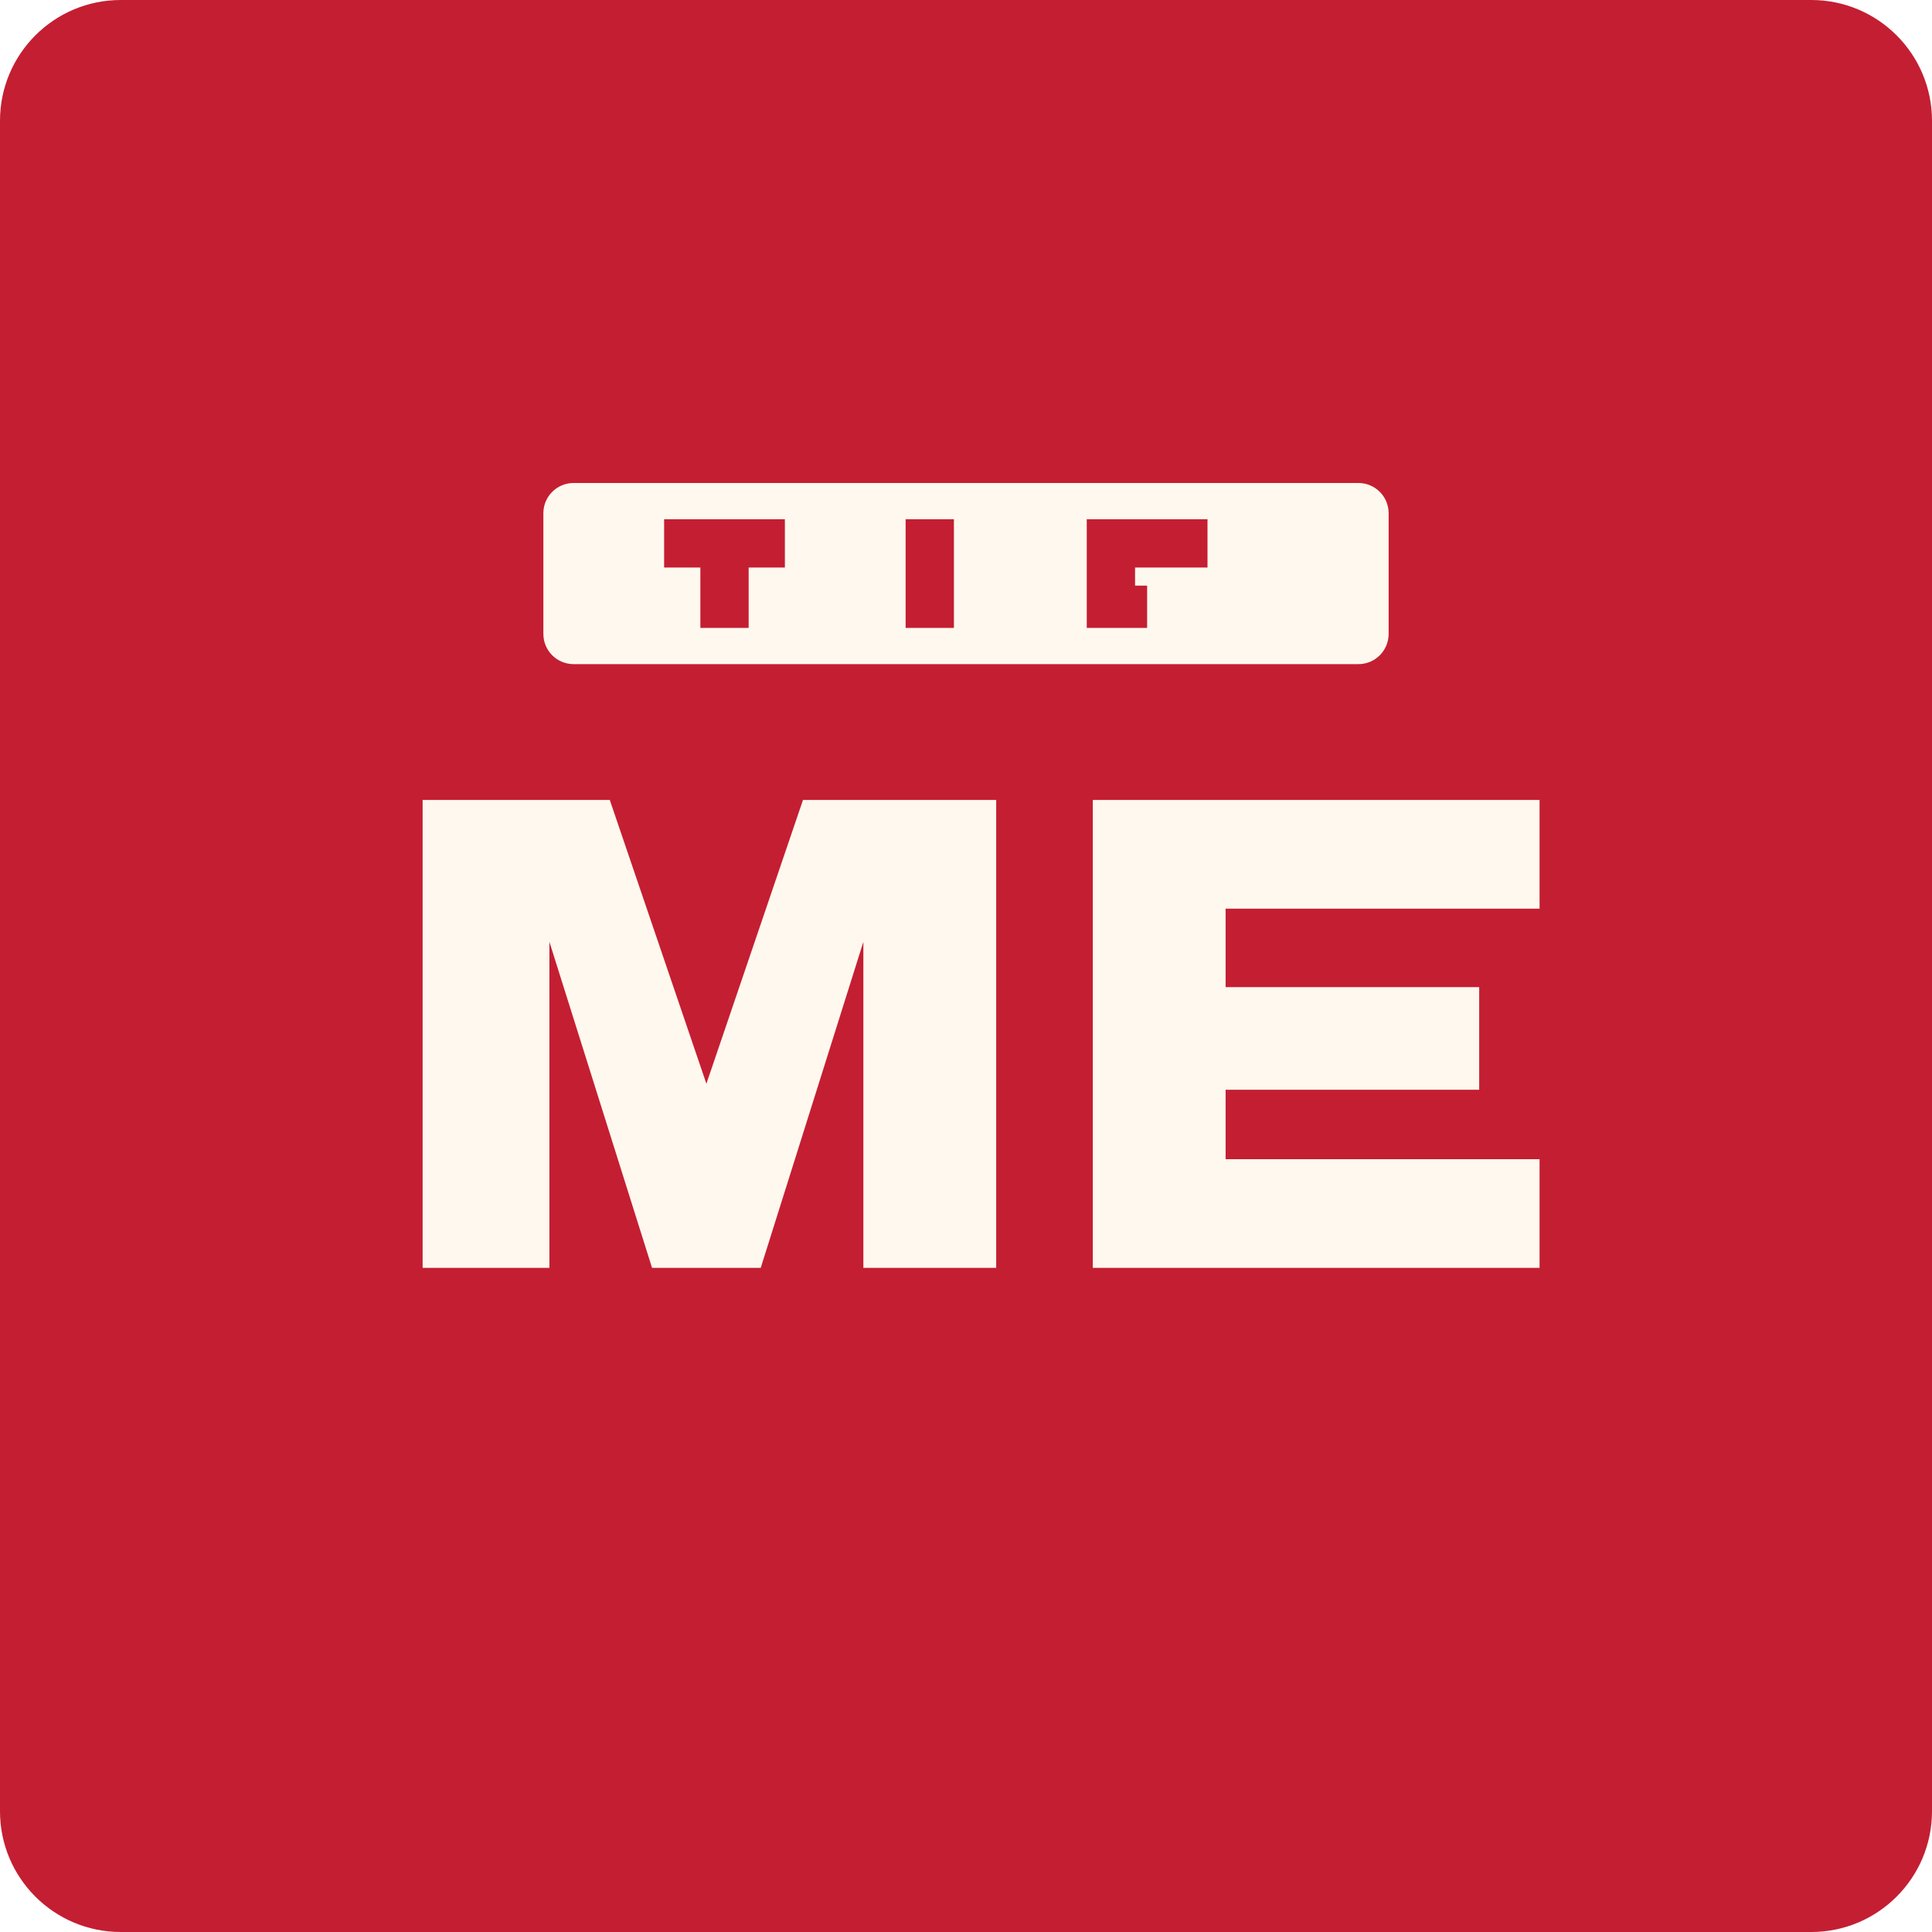
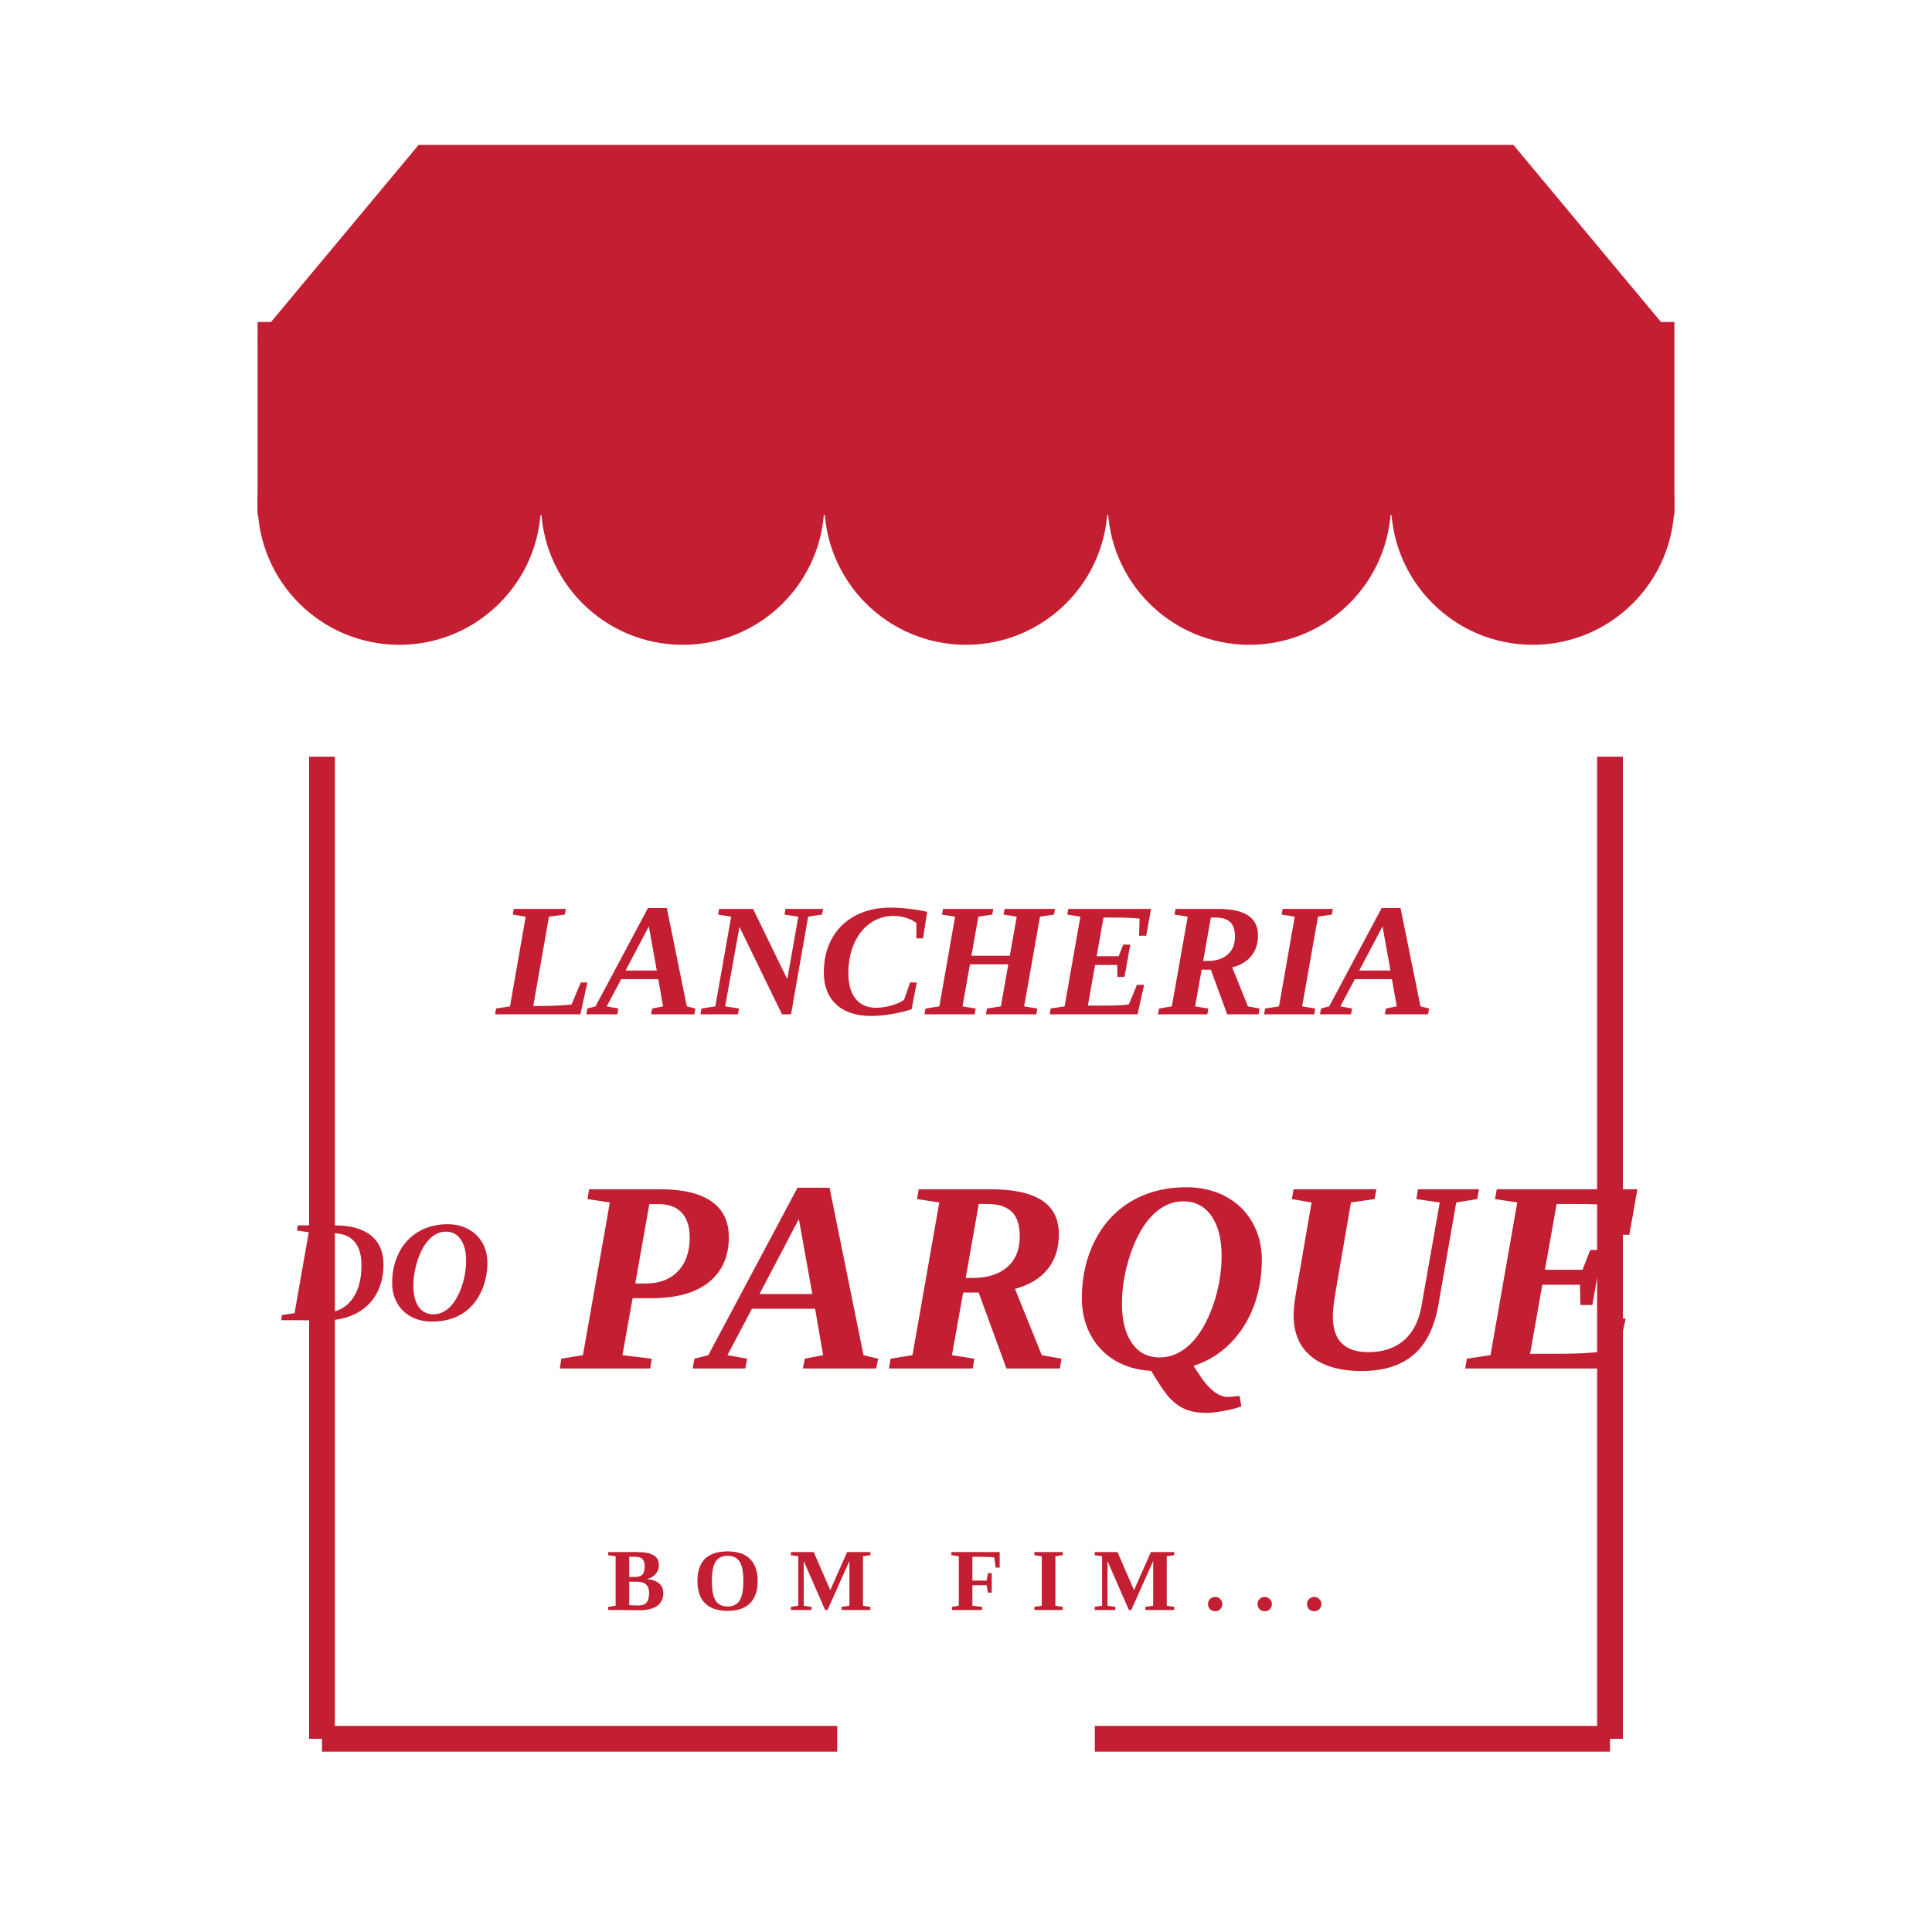
- <svg xmlns="http://www.w3.org/2000/svg" viewBox="0 0 64 64" role="img" aria-label="Lancheria do Parque">
-   <rect width="64" height="64" rx="4" fill="#C41E32" />
-   <path fill="#FFF8EE" d="M14 42V26.5h6.2l3.2 9.4 3.2-9.4H33V42h-4.4V31.2L25.2 42h-3.6l-3.4-10.8V42H14zm22.2 0V26.5H51v3.6h-10.4v2.6H49v3.4h-8.4V38.4H51V42H36.2z" />
-   <rect x="18" y="16" width="28" height="6" rx="1" fill="#FFF8EE" />
-   <path fill="#C41E32" d="M22 17.2h4v1.6h-1.2v2h-1.6v-2H22v-1.6zm8 0h1.6v3.6H30V17.2zm6 0h4v1.6h-2.4v.6H38v1.4h-2v-3.6z" />
+ <svg xmlns="http://www.w3.org/2000/svg" viewBox="0 0 240 240" role="img" aria-label="Lancheria do Parque — A Lanchera, Bom Fim">
+   <path fill="#C41E32" d="M52 18h136l20 24H32l20-24z" />
+   <path fill="#C41E32" d="M32 40h176v24H32z" />
+   <path fill="#C41E32" d="M32 62.5     a17.6 17.6 0 0 0 35.2 0     a17.6 17.6 0 0 0 35.2 0     a17.6 17.6 0 0 0 35.2 0     a17.6 17.6 0 0 0 35.2 0     a17.6 17.6 0 0 0 35.2 0     v-1H32z" />
+   <path fill="none" stroke="#C41E32" stroke-width="3.2" d="M40 94v122M200 94v122M40 216h64M136 216h64" />
+   <text x="120" y="126" text-anchor="middle" fill="#C41E32" font-family="Times New Roman, Liberation Serif, Georgia, serif" font-style="italic" font-weight="700" font-size="20">LANCHERIA</text>
+   <text x="120" y="170" text-anchor="middle" fill="#C41E32" font-family="Times New Roman, Liberation Serif, Georgia, serif" font-style="italic" font-weight="700" font-size="34">
+     <tspan font-size="18" dy="-6">DO </tspan>
+     <tspan dy="6">PARQUE</tspan>
+   </text>
+   <text x="120" y="200" text-anchor="middle" fill="#C41E32" font-family="Times New Roman, Liberation Serif, Georgia, serif" font-weight="700" font-size="11" letter-spacing="3.4">BOM FIM...</text>
</svg>
